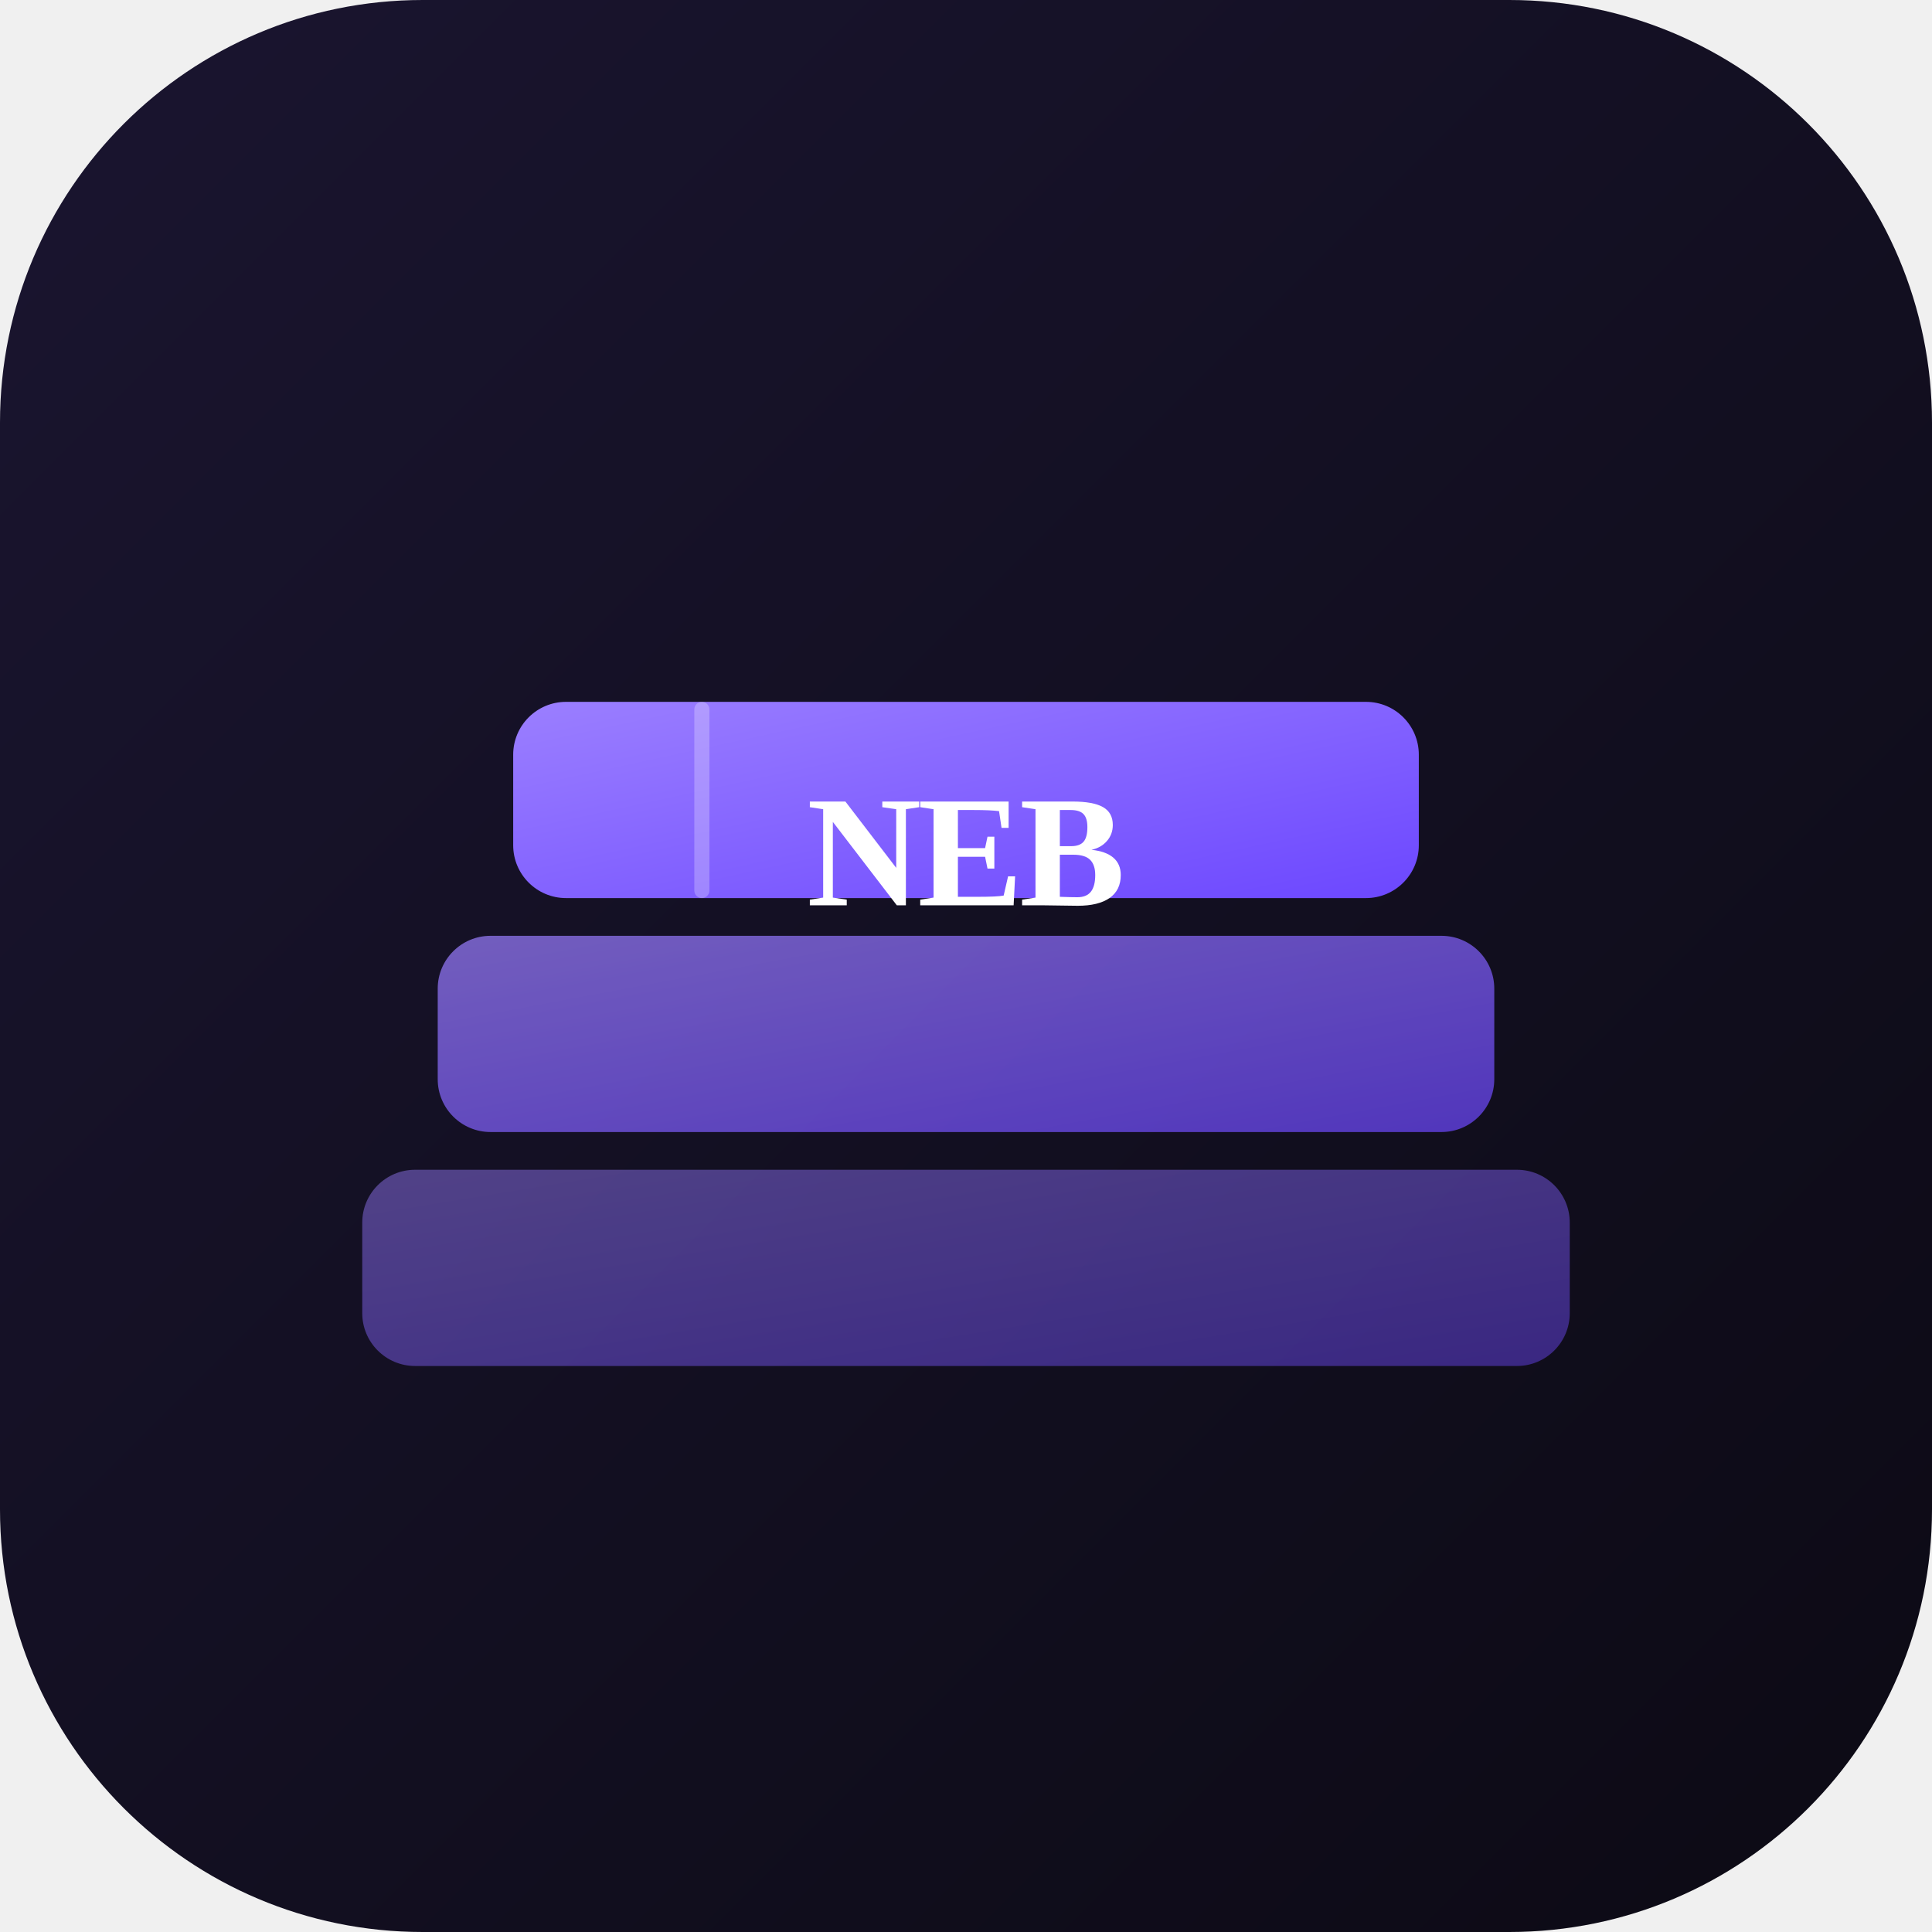
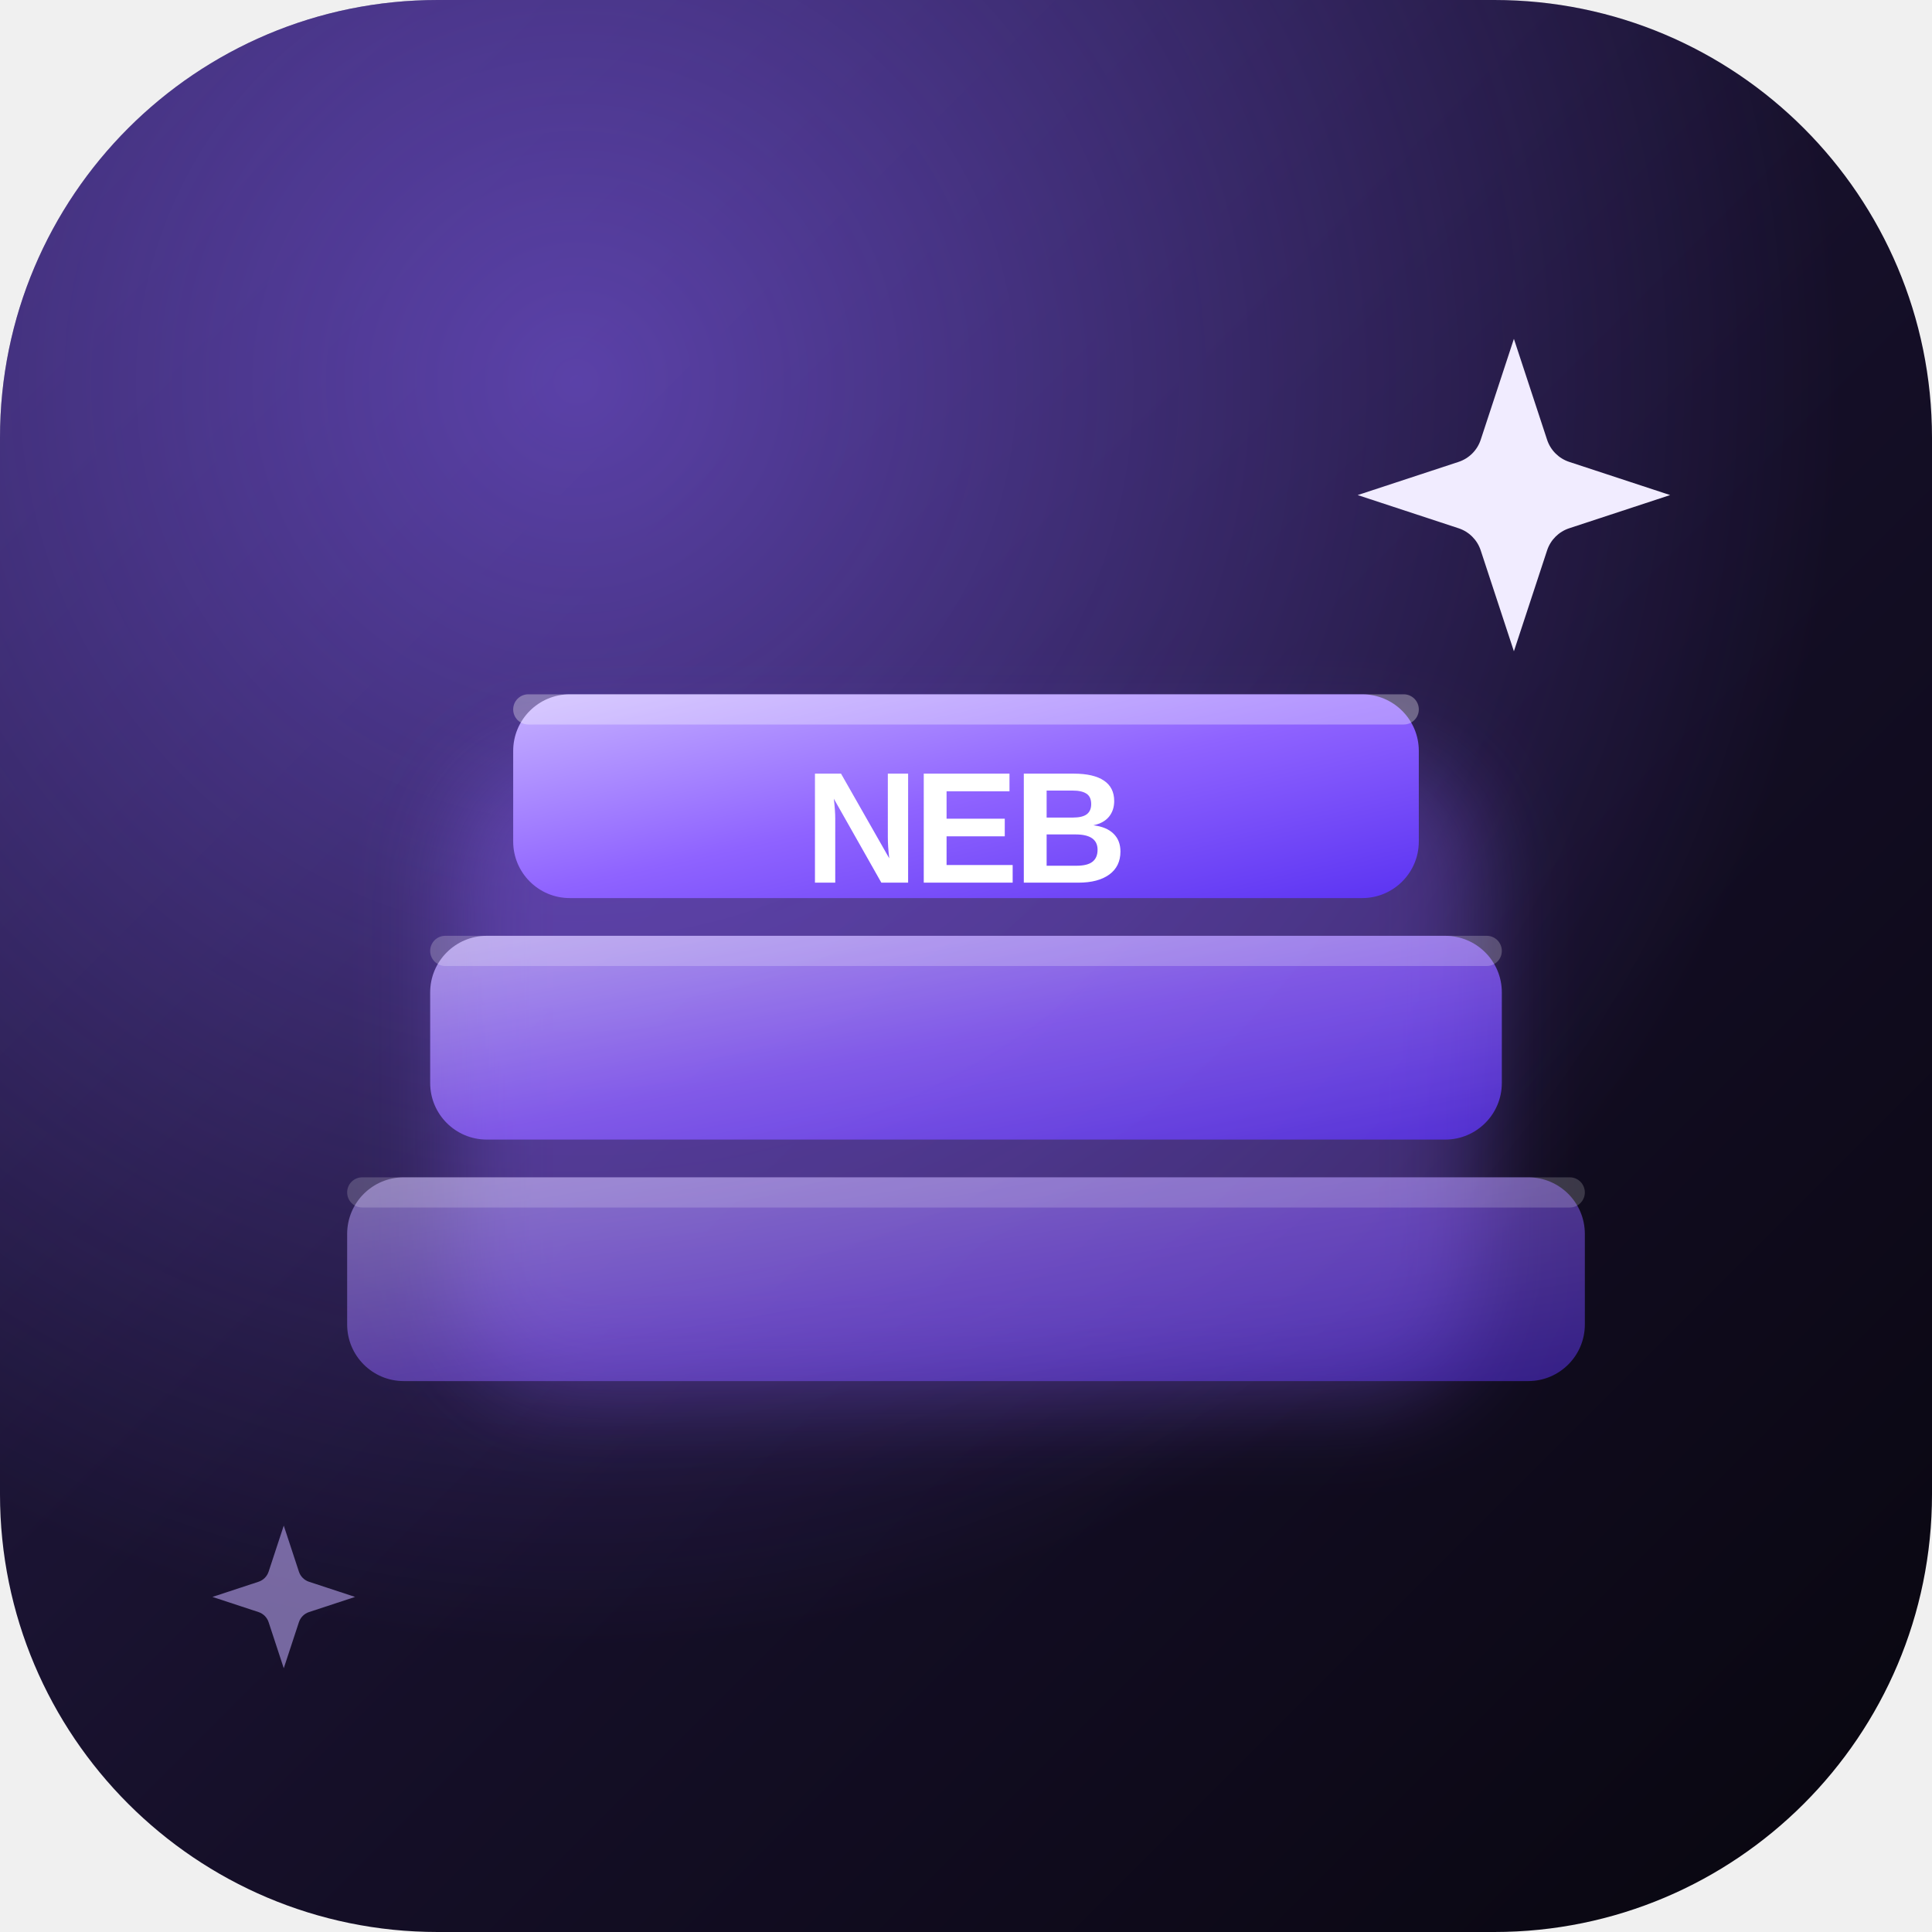
<svg xmlns="http://www.w3.org/2000/svg" viewBox="0 0 512 512" width="512" height="512">
  <defs>
    <linearGradient id="bg" x1="0%" y1="0%" x2="100%" y2="100%">
-       <stop offset="0%" style="stop-color:#1A1530" />
-       <stop offset="100%" style="stop-color:#0C0A14" />
+       <stop offset="0%" style="stop-color:#2A2050" />
+       <stop offset="55%" style="stop-color:#150F28" />
+       <stop offset="100%" style="stop-color:#08060E" />
    </linearGradient>
+     <radialGradient id="glow" cx="30%" cy="20%" r="65%">
+       <stop offset="0%" style="stop-color:#8A63FF" stop-opacity="0.55" />
+       <stop offset="100%" style="stop-color:#8A63FF" stop-opacity="0" />
+     </radialGradient>
    <linearGradient id="accent" x1="0%" y1="0%" x2="100%" y2="100%">
-       <stop offset="0%" style="stop-color:#9B7FFF" />
-       <stop offset="100%" style="stop-color:#6C47FF" />
+       <stop offset="0%" style="stop-color:#C7B3FF" />
+       <stop offset="50%" style="stop-color:#8F63FF" />
+       <stop offset="100%" style="stop-color:#5B33F2" />
    </linearGradient>
+     <filter id="softGlow" x="-60%" y="-60%" width="220%" height="220%">
+       <feGaussianBlur stdDeviation="12" />
+     </filter>
  </defs>
-   <rect width="512" height="512" rx="112" fill="url(#bg)" />
-   <rect x="96" y="310" width="320" height="52" rx="14" fill="url(#accent)" opacity="0.45" />
-   <rect x="116" y="248" width="280" height="52" rx="14" fill="url(#accent)" opacity="0.70" />
-   <rect x="136" y="186" width="240" height="52" rx="14" fill="url(#accent)" />
-   <rect x="184" y="186" width="4" height="52" rx="2" fill="#ffffff" opacity="0.25" />
-   <text x="256" y="228" font-family="Georgia, 'Times New Roman', serif" font-size="42" font-weight="700" fill="#ffffff" text-anchor="middle" dominant-baseline="middle" letter-spacing="-1">NEB</text>
+   <rect width="512" height="512" rx="116" fill="url(#bg)" />
+   <rect width="512" height="512" rx="116" fill="url(#glow)" />
+   <rect x="120" y="200" width="272" height="170" rx="30" fill="#8F63FF" opacity="0.35" filter="url(#softGlow)" />
+   <rect x="92" y="312" width="328" height="54" rx="15" fill="url(#accent)" opacity="0.5" />
+   <rect x="114" y="248" width="284" height="54" rx="15" fill="url(#accent)" opacity="0.78" />
+   <rect x="136" y="184" width="240" height="54" rx="15" fill="url(#accent)" />
+   <rect x="92" y="312" width="328" height="8" rx="4" fill="#ffffff" opacity="0.18" />
+   <rect x="114" y="248" width="284" height="8" rx="4" fill="#ffffff" opacity="0.22" />
+   <rect x="136" y="184" width="240" height="8" rx="4" fill="#ffffff" opacity="0.32" />
+   <text x="256" y="222" font-family="'Hanken Grotesk', Arial, sans-serif" font-size="42" font-weight="800" fill="#ffffff" text-anchor="middle" dominant-baseline="middle" letter-spacing="-1.5">NEB</text>
+   <g transform="translate(346,76) scale(4.6)" fill="#F1ECFF">
+     <path d="M12 3l1.912 5.813a2 2 0 0 0 1.275 1.275L21 12l-5.813 1.912a2 2 0 0 0-1.275 1.275L12 21l-1.912-5.813a2 2 0 0 0-1.275-1.275L3 12l5.813-1.912a2 2 0 0 0 1.275-1.275L12 3z" />
+   </g>
+   <g transform="translate(50,398) scale(2.1)" fill="#C4AFFF" opacity="0.55">
+     <path d="M12 3l1.912 5.813a2 2 0 0 0 1.275 1.275L21 12l-5.813 1.912a2 2 0 0 0-1.275 1.275L12 21l-1.912-5.813a2 2 0 0 0-1.275-1.275L3 12l5.813-1.912a2 2 0 0 0 1.275-1.275L12 3z" />
+   </g>
</svg>
